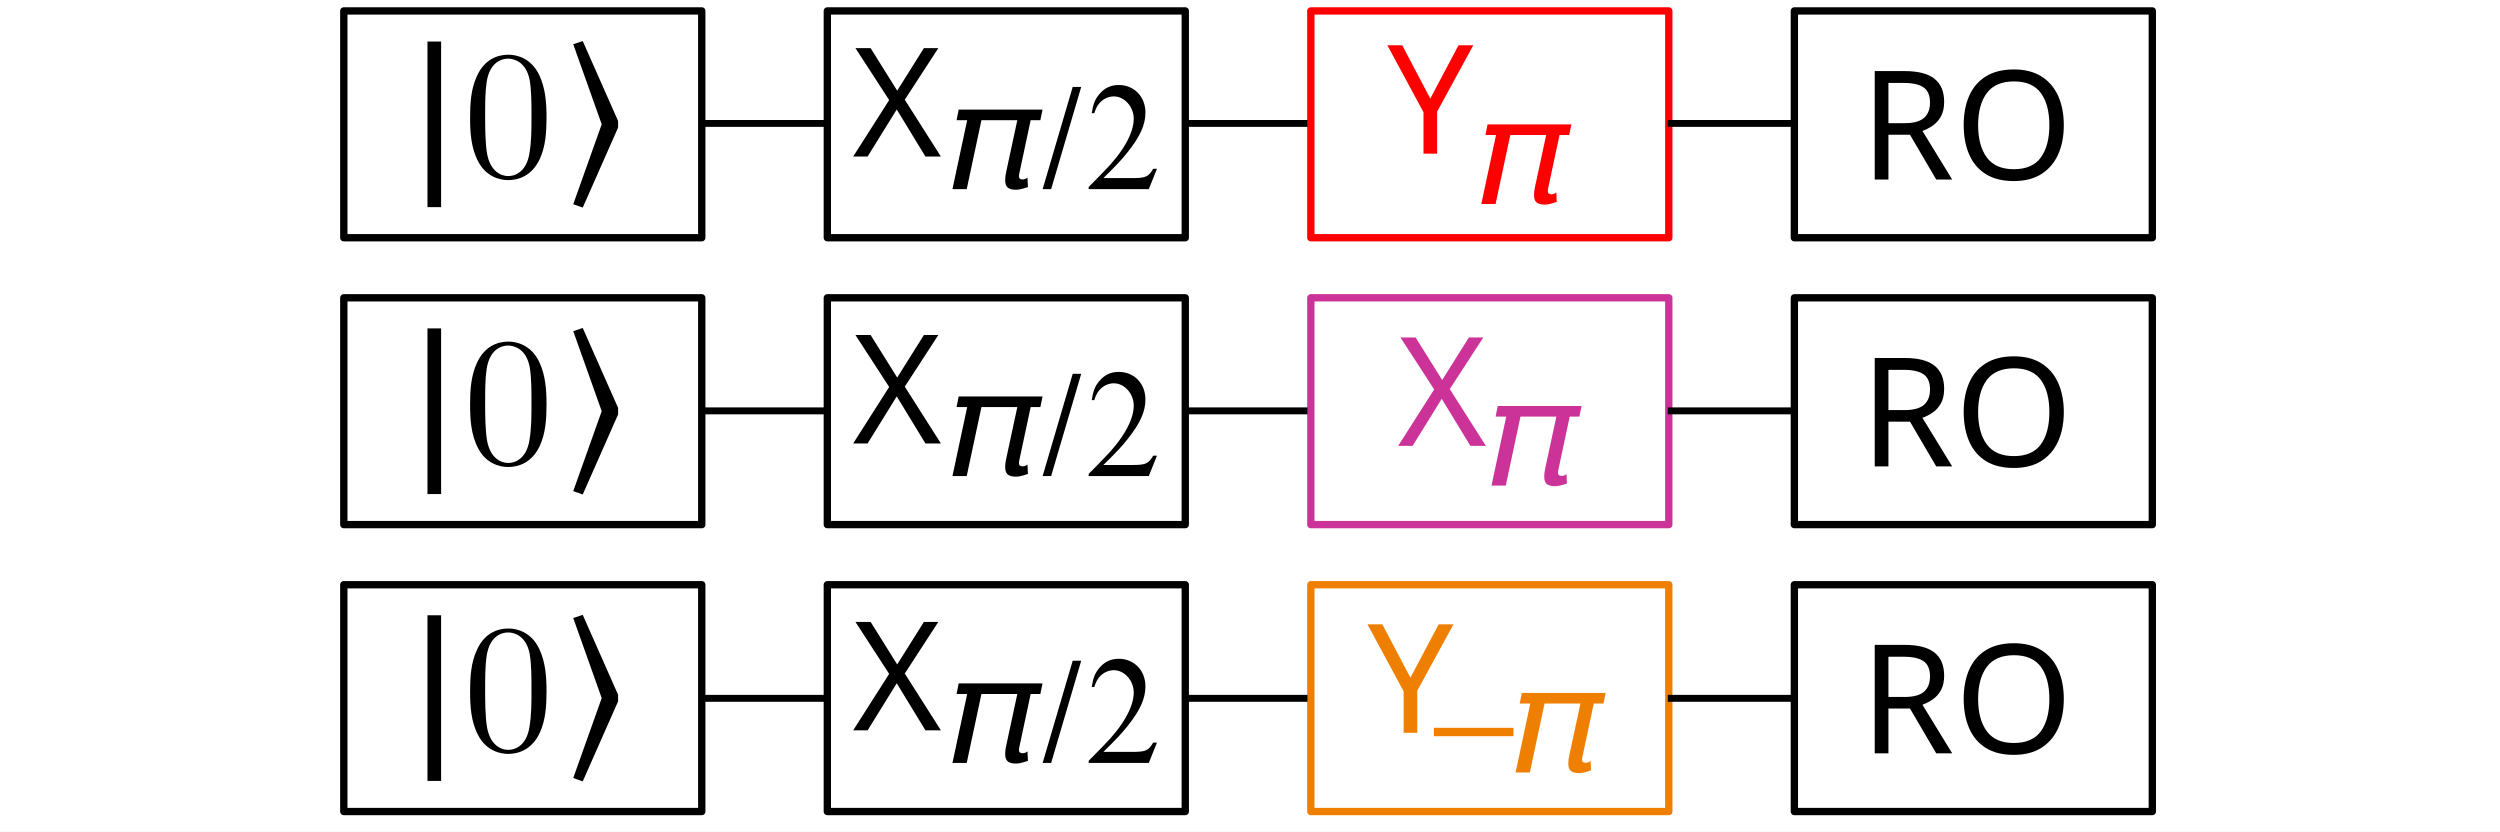
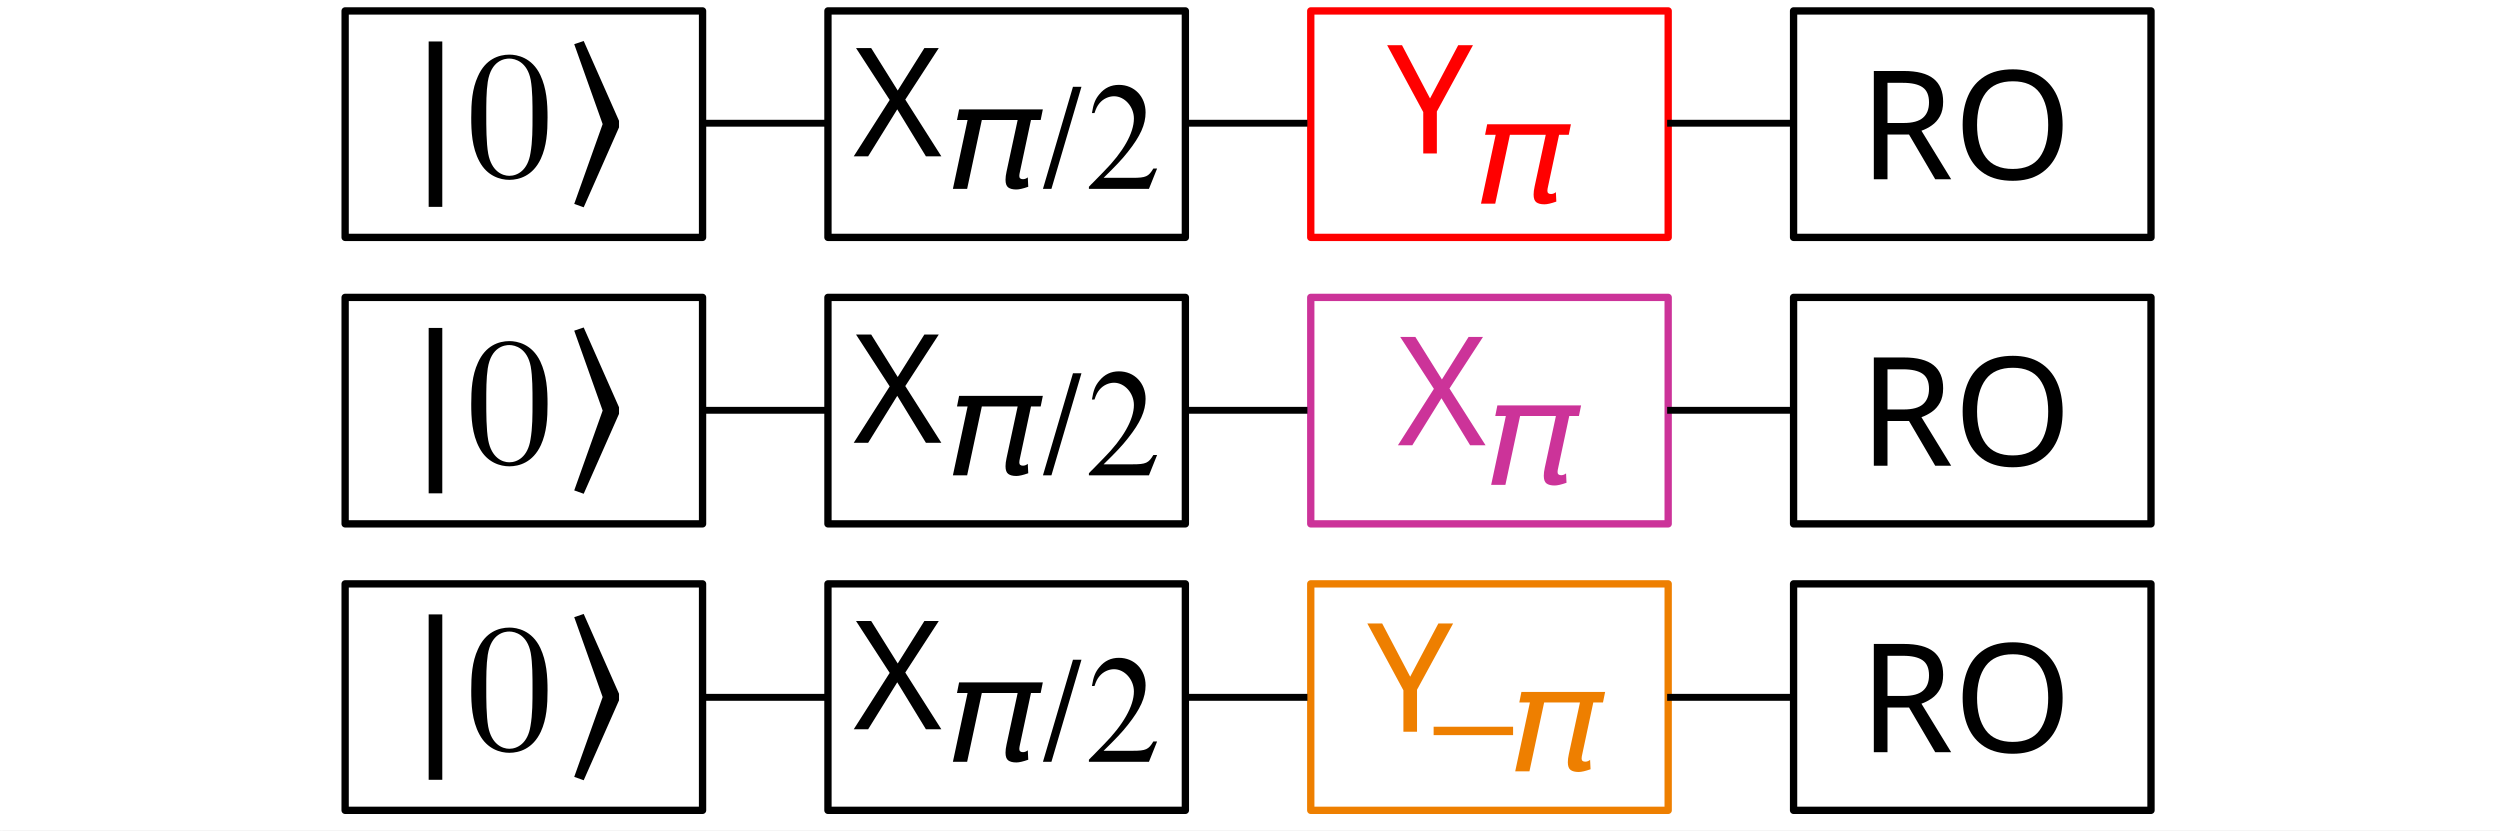
- <svg xmlns="http://www.w3.org/2000/svg" width="684.806" height="227.786" overflow="hidden" version="1.1" id="svg385" xml:space="preserve">
+ <svg xmlns="http://www.w3.org/2000/svg" viewBox="0 0 684.806 227.786" width="280" height="93" overflow="hidden" version="1.1" id="svg385" xml:space="preserve">
  <defs id="defs16">
    <clipPath id="clip1">
      <rect x="8" y="256" width="189" height="190" id="rect2" />
    </clipPath>
    <clipPath id="clip2">
      <rect x="8" y="256" width="189" height="190" id="rect3" />
    </clipPath>
    <clipPath id="clip3">
      <rect x="8" y="256" width="189" height="190" id="rect4" />
    </clipPath>
    <clipPath id="clip4">
      <rect x="565" y="255" width="191" height="190" id="rect5" />
    </clipPath>
    <clipPath id="clip5">
      <rect x="565" y="255" width="191" height="190" id="rect6" />
    </clipPath>
    <clipPath id="clip6">
      <rect x="565" y="255" width="191" height="190" id="rect7" />
    </clipPath>
    <clipPath id="clip7">
      <rect x="191" y="256" width="191" height="190" id="rect8" />
    </clipPath>
    <clipPath id="clip8">
      <rect x="191" y="256" width="191" height="190" id="rect9" />
    </clipPath>
    <clipPath id="clip9">
      <rect x="191" y="256" width="191" height="190" id="rect10" />
    </clipPath>
    <clipPath id="clip10">
      <rect x="378" y="255" width="190" height="190" id="rect11" />
    </clipPath>
    <clipPath id="clip11">
      <rect x="378" y="255" width="190" height="190" id="rect12" />
    </clipPath>
    <clipPath id="clip12">
      <rect x="378" y="255" width="190" height="190" id="rect13" />
    </clipPath>
    <clipPath id="clip13">
      <rect x="749" y="257" width="191" height="190" id="rect14" />
    </clipPath>
    <clipPath id="clip14">
      <rect x="749" y="257" width="191" height="190" id="rect15" />
    </clipPath>
    <clipPath id="clip15">
      <rect x="749" y="257" width="191" height="190" id="rect16" />
    </clipPath>
    <clipPath clipPathUnits="userSpaceOnUse" id="clipPath277">
      <g id="g278-6">
        <rect x="0" y="0" width="945" height="454" id="rect277" />
      </g>
    </clipPath>
    <clipPath clipPathUnits="userSpaceOnUse" id="clipPath278">
      <g id="g279-2">
        <rect x="0" y="0" width="945" height="454" id="rect278" />
      </g>
    </clipPath>
    <clipPath clipPathUnits="userSpaceOnUse" id="clipPath463">
      <g id="g464">
        <rect x="-0.155" y="-229.539" width="945" height="454" id="rect463" />
      </g>
    </clipPath>
    <clipPath clipPathUnits="userSpaceOnUse" id="clipPath464">
      <g id="g465">
        <rect x="-0.155" y="-229.539" width="945" height="454" id="rect464" />
      </g>
    </clipPath>
    <clipPath clipPathUnits="userSpaceOnUse" id="clipPath465">
      <g id="g466">
        <rect x="-0.155" y="-229.539" width="945" height="454" id="rect465" />
      </g>
    </clipPath>
    <clipPath clipPathUnits="userSpaceOnUse" id="clipPath466">
      <g id="g467">
        <rect x="-0.155" y="-229.539" width="945" height="454" id="rect466" />
      </g>
    </clipPath>
    <clipPath clipPathUnits="userSpaceOnUse" id="clipPath467">
      <g id="g468" transform="translate(0.1554963,229.5389)">
        <rect x="-0.155" y="-229.539" width="945" height="454" id="rect467" />
      </g>
    </clipPath>
    <clipPath clipPathUnits="userSpaceOnUse" id="clipPath468">
      <g id="g469">
        <rect x="-0.155" y="-229.539" width="945" height="454" id="rect468" />
      </g>
    </clipPath>
    <clipPath clipPathUnits="userSpaceOnUse" id="clipPath469">
      <g id="g470">
        <rect x="-0.155" y="-229.539" width="945" height="454" id="rect469" />
      </g>
    </clipPath>
    <clipPath clipPathUnits="userSpaceOnUse" id="clipPath470">
      <g id="g471">
        <rect x="-0.155" y="-229.539" width="945" height="454" id="rect470" />
      </g>
    </clipPath>
    <clipPath clipPathUnits="userSpaceOnUse" id="clipPath471">
      <g id="g472">
        <rect x="-0.155" y="-229.539" width="945" height="454" id="rect471" />
      </g>
    </clipPath>
    <clipPath clipPathUnits="userSpaceOnUse" id="clipPath472">
      <g id="g473">
        <rect x="-0.155" y="-229.539" width="945" height="454" id="rect472" />
      </g>
    </clipPath>
    <clipPath clipPathUnits="userSpaceOnUse" id="clipPath473">
      <g id="g474">
        <rect x="-0.155" y="-229.539" width="945" height="454" id="rect473" />
      </g>
    </clipPath>
    <clipPath clipPathUnits="userSpaceOnUse" id="clipPath474">
      <g id="g475">
        <rect x="-0.155" y="-229.539" width="945" height="454" id="rect474" />
      </g>
    </clipPath>
    <clipPath clipPathUnits="userSpaceOnUse" id="clipPath475">
      <g id="g476" transform="translate(0.1554963,229.5389)">
        <rect x="-0.155" y="-229.539" width="945" height="454" id="rect475" />
      </g>
    </clipPath>
    <clipPath clipPathUnits="userSpaceOnUse" id="clipPath476">
      <g id="g477" transform="translate(0.1554963,229.5389)">
        <rect x="-0.155" y="-229.539" width="945" height="454" id="rect476" />
      </g>
    </clipPath>
    <clipPath clipPathUnits="userSpaceOnUse" id="clipPath477">
      <g id="g478" transform="translate(0.1554963,229.5389)">
        <rect x="-0.155" y="-229.539" width="945" height="454" id="rect477" />
      </g>
    </clipPath>
    <clipPath clipPathUnits="userSpaceOnUse" id="clipPath478">
      <g id="g479" transform="translate(0.1554963,229.5389)">
        <rect x="-0.155" y="-229.539" width="945" height="454" id="rect478" />
      </g>
    </clipPath>
    <clipPath clipPathUnits="userSpaceOnUse" id="clipPath479">
      <g id="g480">
        <rect x="-0.155" y="-229.539" width="945" height="454" id="rect479" />
      </g>
    </clipPath>
    <clipPath clipPathUnits="userSpaceOnUse" id="clipPath480">
      <g id="g481">
        <rect x="-0.155" y="-229.539" width="945" height="454" id="rect480" />
      </g>
    </clipPath>
    <clipPath clipPathUnits="userSpaceOnUse" id="clipPath481">
      <g id="g482">
        <rect x="-0.155" y="-229.539" width="945" height="454" id="rect481" />
      </g>
    </clipPath>
    <clipPath clipPathUnits="userSpaceOnUse" id="clipPath482">
      <g id="g483">
        <rect x="-0.155" y="-229.539" width="945" height="454" id="rect482" />
      </g>
    </clipPath>
    <clipPath clipPathUnits="userSpaceOnUse" id="clipPath483">
      <g id="g484">
        <rect x="-0.155" y="-229.539" width="945" height="454" id="rect483" />
      </g>
    </clipPath>
    <clipPath clipPathUnits="userSpaceOnUse" id="clipPath484">
      <g id="g485">
        <rect x="-0.155" y="-229.539" width="945" height="454" id="rect484" />
      </g>
    </clipPath>
    <clipPath clipPathUnits="userSpaceOnUse" id="clipPath485">
      <g id="g486">
        <rect x="-0.155" y="-229.539" width="945" height="454" id="rect485" />
      </g>
    </clipPath>
    <style type="text/css" id="style1">*{stroke-linejoin: round; stroke-linecap: butt}</style>
    <path id="DejaVuSans-30" d="m 2034,4250 q -487,0 -733,-480 -245,-479 -245,-1442 0,-959 245,-1439 246,-480 733,-480 491,0 736,480 246,480 246,1439 0,963 -246,1442 -245,480 -736,480 z m 0,500 q 785,0 1199,-621 414,-620 414,-1801 0,-1178 -414,-1799 -414,-620 -1199,-620 -784,0 -1198,620 -414,621 -414,1799 0,1181 414,1801 414,621 1198,621 z" transform="scale(0.015625)" />
    <path id="DejaVuSans-2e" d="m 684,794 h 660 V 0 H 684 Z" transform="scale(0.015625)" />
    <path id="DejaVuSans-32" d="M 1228,531 H 3431 V 0 H 469 v 531 q 359,372 979,998 621,627 780,809 303,340 423,576 121,236 121,464 0,372 -261,606 -261,235 -680,235 -297,0 -627,-103 -329,-103 -704,-313 v 638 q 381,153 712,231 332,78 607,78 725,0 1156,-363 431,-362 431,-968 0,-288 -108,-546 -107,-257 -392,-607 -78,-91 -497,-524 Q 1991,1309 1228,531 Z" transform="scale(0.015625)" />
    <path id="DejaVuSans-51" d="m 2522,4238 q -688,0 -1093,-513 -404,-512 -404,-1397 0,-881 404,-1394 405,-512 1093,-512 687,0 1089,512 402,513 402,1394 0,885 -402,1397 -402,513 -1089,513 z M 3406,84 4238,-825 h -763 l -691,747 q -103,-6 -158,-9 -54,-4 -104,-4 -984,0 -1574,658 -589,658 -589,1761 0,1106 589,1764 590,658 1574,658 981,0 1568,-658 588,-658 588,-1764 0,-812 -327,-1391 Q 4025,359 3406,84 Z" transform="scale(0.015625)" />
    <path id="DejaVuSans-75" d="m 544,1381 v 2119 h 575 V 1403 q 0,-497 193,-746 194,-248 582,-248 465,0 735,297 271,297 271,810 v 1984 h 575 V 0 H 2900 V 538 Q 2691,219 2414,64 2138,-91 1772,-91 1169,-91 856,284 544,659 544,1381 Z m 1447,2203 z" transform="scale(0.015625)" />
    <path id="DejaVuSans-61" d="m 2194,1759 q -697,0 -966,-159 -269,-159 -269,-544 0,-306 202,-486 202,-179 548,-179 479,0 768,339 289,339 289,901 v 128 z m 1147,238 V 0 H 2766 V 531 Q 2569,213 2275,61 1981,-91 1556,-91 q -537,0 -855,302 -317,302 -317,808 0,590 395,890 396,300 1180,300 h 807 v 57 q 0,397 -261,614 -261,217 -733,217 -300,0 -585,-72 -284,-72 -546,-216 v 532 q 315,122 612,182 297,61 578,61 760,0 1135,-394 375,-393 375,-1193 z" transform="scale(0.015625)" />
    <path id="DejaVuSans-64" d="m 2906,2969 v 1894 h 575 V 0 H 2906 V 525 Q 2725,213 2448,61 2172,-91 1784,-91 1150,-91 751,415 353,922 353,1747 q 0,825 398,1331 399,506 1033,506 388,0 664,-152 277,-151 458,-463 z M 947,1747 q 0,-634 261,-995 261,-361 717,-361 456,0 718,361 263,361 263,995 0,634 -263,995 -262,361 -718,361 -456,0 -717,-361 -261,-361 -261,-995 z" transform="scale(0.015625)" />
    <path id="DejaVuSans-72" d="m 2631,2963 q -97,56 -211,82 -114,27 -251,27 -488,0 -749,-317 -261,-317 -261,-911 V 0 H 581 v 3500 h 578 v -544 q 182,319 472,473 291,155 707,155 59,0 131,-8 72,-7 159,-23 z" transform="scale(0.015625)" />
    <path id="DejaVuSans-74" d="M 1172,4494 V 3500 H 2356 V 3053 H 1172 V 1153 q 0,-428 117,-550 117,-122 477,-122 h 590 V 0 H 1766 Q 1100,0 847,248 594,497 594,1153 V 3053 H 172 v 447 h 422 v 994 z" transform="scale(0.015625)" />
    <path id="DejaVuSans-65" d="M 3597,1894 V 1613 H 953 q 38,-594 358,-905 320,-311 892,-311 331,0 642,81 311,81 618,244 V 178 Q 3153,47 2828,-22 2503,-91 2169,-91 1331,-91 842,396 353,884 353,1716 q 0,859 464,1363 464,505 1252,505 706,0 1117,-455 411,-454 411,-1235 z m -575,169 q -6,471 -264,752 -258,282 -683,282 -481,0 -770,-272 -289,-272 -333,-766 z" transform="scale(0.015625)" />
    <path id="DejaVuSans-20" transform="scale(0.015625)" d="" />
    <path id="DejaVuSans-73" d="m 2834,3397 v -544 q -243,125 -506,187 -262,63 -544,63 -428,0 -642,-131 -214,-131 -214,-394 0,-200 153,-314 153,-114 616,-217 l 197,-44 q 612,-131 870,-370 258,-239 258,-667 0,-488 -386,-773 Q 2250,-91 1575,-91 1294,-91 989,-36 684,19 347,128 v 594 q 319,-166 628,-249 309,-82 613,-82 406,0 624,139 219,139 219,392 0,234 -158,359 -157,125 -692,241 l -200,47 q -534,112 -772,345 -237,233 -237,639 0,494 350,762 350,269 994,269 318,0 599,-47 282,-46 519,-140 z" transform="scale(0.015625)" />
    <path id="DejaVuSans-63" d="m 3122,3366 v -538 q -244,135 -489,202 -245,67 -495,67 -560,0 -870,-355 -309,-354 -309,-995 0,-641 309,-996 310,-354 870,-354 250,0 495,67 245,67 489,202 V 134 Q 2881,22 2623,-34 2366,-91 2075,-91 1284,-91 818,406 353,903 353,1747 q 0,856 470,1346 471,491 1290,491 265,0 518,-55 253,-54 491,-163 z" transform="scale(0.015625)" />
    <path id="DejaVuSans-6c" d="m 603,4863 h 575 V 0 H 603 Z" transform="scale(0.015625)" />
    <path id="DejaVuSans-69" d="m 603,3500 h 575 V 0 H 603 Z m 0,1363 h 575 V 4134 H 603 Z" transform="scale(0.015625)" />
    <path id="DejaVuSans-6e" d="M 3513,2113 V 0 h -575 v 2094 q 0,497 -194,743 -194,247 -581,247 -466,0 -735,-297 -269,-296 -269,-809 V 0 H 581 v 3500 h 578 v -544 q 207,316 486,472 280,156 646,156 603,0 912,-373 310,-373 310,-1098 z" transform="scale(0.015625)" />
    <path id="DejaVuSans-67" d="m 2906,1791 q 0,625 -258,968 -257,344 -723,344 -462,0 -720,-344 -258,-343 -258,-968 0,-622 258,-966 258,-344 720,-344 466,0 723,344 258,344 258,966 z M 3481,434 q 0,-893 -397,-1329 -396,-436 -1215,-436 -303,0 -572,45 -269,45 -522,139 v 559 q 253,-137 500,-202 247,-66 503,-66 566,0 847,295 281,295 281,892 V 616 Q 2728,306 2450,153 2172,0 1784,0 1141,0 747,490 353,981 353,1791 q 0,812 394,1302 394,491 1037,491 388,0 666,-153 278,-153 456,-462 v 531 h 575 z" transform="scale(0.015625)" />
    <path id="DejaVuSans-66" d="m 2375,4863 v -479 h -550 q -309,0 -430,-125 -120,-125 -120,-450 v -309 h 947 V 3053 H 1275 V 0 H 697 V 3053 H 147 v 447 h 550 v 244 q 0,584 272,851 272,268 862,268 z" transform="scale(0.015625)" />
    <path id="DejaVuSans-6f" d="m 1959,3097 q -462,0 -731,-361 -269,-361 -269,-989 0,-628 267,-989 268,-361 733,-361 460,0 728,362 269,363 269,988 0,622 -269,986 -268,364 -728,364 z m 0,487 q 750,0 1178,-488 429,-487 429,-1349 Q 3566,888 3137,398 2709,-91 1959,-91 1206,-91 779,398 353,888 353,1747 q 0,862 426,1349 427,488 1180,488 z" transform="scale(0.015625)" />
    <path id="DejaVuSans-2c" d="m 750,794 h 659 V 256 L 897,-744 H 494 L 750,256 Z" transform="scale(0.015625)" />
    <path id="DejaVuSans-Oblique-3b2" d="M 872,216 572,-1331 H -6 l 934,4809 q 278,1425 1610,1425 1350,0 1121,-1203 Q 3503,2844 2894,2531 3713,2250 3553,1416 3272,-69 1759,-66 1097,-63 872,216 Z m 147,750 q 240,-544 856,-541 900,0 1091,981 172,882 -1291,813 l 103,531 q 1131,-19 1328,1000 135,688 -597,684 -818,0 -1006,-975 z" transform="scale(0.015625)" />
    <path id="DejaVuSans-34" d="M 2419,4116 825,1625 h 1594 z m -166,550 h 794 V 1625 h 666 V 1100 H 3047 V 0 H 2419 V 1100 H 313 v 609 z" transform="scale(0.015625)" />
    <path id="DejaVuSans-36" d="m 2113,2584 q -425,0 -674,-291 -248,-290 -248,-796 0,-503 248,-796 249,-292 674,-292 425,0 673,292 248,293 248,796 0,506 -248,796 -248,291 -673,291 z m 1253,1979 v -575 q -238,112 -480,171 -242,60 -480,60 -625,0 -955,-422 -329,-422 -376,-1275 184,272 462,417 279,145 613,145 703,0 1111,-427 408,-426 408,-1160 0,-719 -425,-1154 -425,-434 -1131,-434 -810,0 -1238,620 -428,621 -428,1799 0,1106 525,1764 525,658 1409,658 238,0 480,-47 242,-47 505,-140 z" transform="scale(0.015625)" />
    <path id="DejaVuSans-38" d="m 2034,2216 q -450,0 -708,-241 -257,-241 -257,-662 0,-422 257,-663 258,-241 708,-241 450,0 709,242 260,243 260,662 0,421 -258,662 -257,241 -711,241 z m -631,268 q -406,100 -633,378 -226,279 -226,679 0,559 398,884 399,325 1092,325 697,0 1094,-325 397,-325 397,-884 0,-400 -227,-679 -226,-278 -629,-378 456,-106 710,-416 255,-309 255,-755 Q 3634,634 3220,271 2806,-91 2034,-91 1263,-91 848,271 434,634 434,1313 q 0,446 256,755 257,310 713,416 z m -231,997 q 0,-362 226,-565 227,-203 636,-203 407,0 636,203 230,203 230,565 0,363 -230,566 -229,203 -636,203 -409,0 -636,-203 -226,-203 -226,-566 z" transform="scale(0.015625)" />
    <path id="DejaVuSans-31" d="M 794,531 H 1825 V 4091 L 703,3866 v 575 l 1116,225 h 631 V 531 H 3481 V 0 H 794 Z" transform="scale(0.015625)" />
    <path id="DejaVuSans-7c" d="M 1344,4891 V -1509 H 813 v 6400 z" transform="scale(0.015625)" />
    <path id="DejaVuSans-Oblique-65" d="m 3078,2063 q 10,50 14,103 5,53 5,106 0,381 -224,603 -223,222 -607,222 -428,0 -757,-271 -328,-270 -496,-767 z m 500,-450 H 903 q -19,-119 -25,-188 -6,-69 -6,-119 0,-434 267,-672 267,-237 755,-237 375,0 709,84 335,85 622,247 L 3116,159 Q 2806,34 2476,-28 2147,-91 1806,-91 1078,-91 686,257 294,606 294,1247 q 0,547 195,1017 195,470 574,839 243,231 579,356 336,125 714,125 594,0 945,-356 352,-356 352,-956 0,-144 -19,-308 -18,-164 -56,-351 z" transform="scale(0.015625)" />
    <path id="DejaVuSans-27e9" d="M 1925,2006 1044,-844 H 513 l 881,2850 -881,2850 h 531 z" transform="scale(0.015625)" />
    <path id="DejaVuSans-2d" d="M 313,2009 H 1997 V 1497 H 313 Z" transform="scale(0.015625)" />
    <path id="DejaVuSans-53" d="m 3425,4513 v -616 q -359,172 -678,256 -319,85 -616,85 -515,0 -795,-200 -280,-200 -280,-569 0,-310 186,-468 186,-157 705,-254 l 381,-78 q 706,-135 1042,-474 336,-339 336,-907 0,-679 -455,-1029 -454,-350 -1332,-350 -331,0 -705,75 -373,75 -773,222 v 650 q 384,-215 753,-325 369,-109 725,-109 540,0 834,212 294,213 294,607 0,343 -211,537 -211,194 -692,291 l -385,75 q -706,140 -1022,440 -315,300 -315,835 0,619 436,975 436,356 1201,356 329,0 669,-60 341,-59 697,-177 z" transform="scale(0.015625)" />
    <path id="DejaVuSans-50" d="M 1259,4147 V 2394 h 794 q 441,0 681,228 241,228 241,650 0,419 -241,647 -240,228 -681,228 z m -631,519 h 1425 q 785,0 1186,-355 402,-355 402,-1039 0,-691 -402,-1044 -401,-353 -1186,-353 H 1259 V 0 H 628 Z" transform="scale(0.015625)" />
    <path id="DejaVuSans-70" d="M 1159,525 V -1331 H 581 v 4831 h 578 v -531 q 182,312 458,463 277,152 661,152 638,0 1036,-506 399,-506 399,-1331 0,-825 -399,-1332 -398,-506 -1036,-506 -384,0 -661,152 -276,152 -458,464 z m 1957,1222 q 0,634 -261,995 -261,361 -717,361 -457,0 -718,-361 -261,-361 -261,-995 0,-634 261,-995 261,-361 718,-361 456,0 717,361 261,361 261,995 z" transform="scale(0.015625)" />
    <path id="DejaVuSans-44" d="M 1259,4147 V 519 h 763 q 966,0 1414,437 448,438 448,1382 0,937 -448,1373 -448,436 -1414,436 z m -631,519 h 1297 q 1356,0 1990,-564 635,-564 635,-1764 Q 4550,1131 3912,565 3275,0 1925,0 H 628 Z" transform="scale(0.015625)" />
    <path id="DejaVuSans-52" d="m 2841,2188 q 203,-69 395,-294 192,-225 386,-619 L 4263,0 h -679 l -596,1197 q -232,469 -449,622 -217,153 -592,153 H 1259 V 0 H 628 v 4666 h 1425 q 800,0 1194,-335 394,-334 394,-1009 0,-441 -205,-732 -205,-290 -595,-402 z M 1259,4147 V 2491 h 794 q 456,0 689,211 233,211 233,620 0,409 -233,617 -233,208 -689,208 z" transform="scale(0.015625)" />
    <path id="DejaVuSans-41" d="M 2188,4044 1331,1722 h 1716 z m -357,622 h 716 L 4325,0 H 3669 L 3244,1197 H 1141 L 716,0 H 50 Z" transform="scale(0.015625)" />
    <path id="DejaVuSans-47" d="M 3809,666 V 1919 H 2778 v 519 H 4434 V 434 Q 4069,175 3628,42 3188,-91 2688,-91 1594,-91 976,548 359,1188 359,2328 q 0,1144 617,1783 618,639 1712,639 456,0 867,-113 411,-112 758,-331 v -672 q -350,297 -744,447 -394,150 -828,150 -857,0 -1287,-478 -429,-478 -429,-1425 0,-944 429,-1422 430,-478 1287,-478 334,0 596,58 263,58 472,180 z" transform="scale(0.015625)" />
    <path id="DejaVuSans-43" d="m 4122,4306 v -665 q -319,297 -680,443 -361,147 -767,147 -800,0 -1225,-489 -425,-489 -425,-1414 0,-922 425,-1411 425,-489 1225,-489 406,0 767,147 361,147 680,444 V 359 Q 3791,134 3420,21 3050,-91 2638,-91 1578,-91 968,557 359,1206 359,2328 q 0,1125 609,1773 610,649 1670,649 418,0 788,-111 371,-111 696,-333 z" transform="scale(0.015625)" />
    <path id="DejaVuSans-62" d="m 3116,1747 q 0,634 -261,995 -261,361 -717,361 -457,0 -718,-361 -261,-361 -261,-995 0,-634 261,-995 261,-361 718,-361 456,0 717,361 261,361 261,995 z M 1159,2969 q 182,312 458,463 277,152 661,152 638,0 1036,-506 399,-506 399,-1331 Q 3713,922 3314,415 2916,-91 2278,-91 1894,-91 1617,61 1341,213 1159,525 V 0 H 581 v 4863 h 578 z" transform="scale(0.015625)" />
    <clipPath id="p018299844a">
      <rect x="2.088" y="1.512" width="204.624" height="148.176" id="rect93" />
    </clipPath>
  </defs>
  <g id="layer6" transform="translate(-130.6281,-20.14429)">
    <path style="fill:#ff0000;stroke:#ff0000;stroke-width:0.605" id="path258-8" transform="matrix(2.382346,0,0,2.382346,-408.2666,21.53035)" d="m 126.645,93.602 c 0,0.354 -0.287,0.64 -0.64,0.64 -0.354,0 -0.64,-0.287 -0.64,-0.64 0,-0.354 0.287,-0.64 0.64,-0.64 0.354,0 0.64,0.287 0.64,0.64 z" />
  </g>
  <g id="layer7" transform="translate(-130.6281,-20.14429)">
    <rect x="130.35" y="20.099" width="686.623" height="229.285" fill="none" stroke="#000000" stroke-linecap="round" stroke-linejoin="round" stroke-width="1.036" id="rect432-7" style="fill:#ffffff;stroke:#ffffff;stroke-linecap:butt;stroke-linejoin:round" />
  </g>
  <g id="layer8" transform="translate(-130.6281,-20.14429)">
    <text xml:space="preserve" style="font-style:normal;font-variant:normal;font-weight:normal;font-stretch:normal;font-size:17.333px;line-height:0.7;font-family:Symbol;-inkscape-font-specification:'Symbol, Normal';font-variant-ligatures:normal;font-variant-caps:normal;font-variant-numeric:normal;font-variant-east-asian:normal;fill:#000000;stroke:none;stroke-width:2" x="305.825" y="71.845" id="text4">
      <tspan id="tspan3" x="305.825" y="71.845" />
    </text>
    <g id="g125" transform="translate(-12.98435)">
      <g id="g9" transform="translate(210.1251,-8.731217)">
        <g id="g7-2" transform="matrix(0.403509,0,0,0.403509,-820.73,-430.9104)" style="fill:#000000">
          <g id="g3-3" style="fill:#000000">
            <g id="g2-7" style="fill:#000000">
              <path d="m 1992.18,1004.54 h 9.26 v 111.98 h -9.26 z m 105.4,-0.3 24.01,54.03 v 4.45 l -24.01,54.1 -6.44,-2.29 19.32,-54.03 -19.32,-54.1 z" fill="#000000" fill-rule="evenodd" fill-opacity="1" transform="matrix(1,0,0,1.00421,167.153,158.875)" id="path1-7" style="fill:#000000" />
              <text fill="#000000" fill-opacity="1" font-family="'Cambria Math', 'Cambria Math_MSFontService', sans-serif" font-style="normal" font-variant="normal" font-weight="400" font-stretch="normal" font-size="36px" text-anchor="start" direction="ltr" writing-mode="lr-tb" unicode-bidi="normal" text-decoration="none" transform="matrix(3.42308,0,0,3.4375,2183.46,1259)" id="text1-65" style="text-decoration:none;text-decoration-line:none;fill:#000000">0</text>
            </g>
          </g>
        </g>
        <rect style="fill:none;stroke:#000000;stroke-width:2.01" id="rect21-1" width="98.049" height="62.126" x="27.665" y="31.869" />
      </g>
      <g id="g11" transform="translate(231.6785,-10.86713)">
        <g id="g19" transform="translate(-1.52785,2.850573)" style="fill:#ff0000">
          <text xml:space="preserve" style="font-style:normal;font-variant:normal;font-weight:normal;font-stretch:normal;font-size:41.589px;line-height:0.7;font-family:Sans;-inkscape-font-specification:Sans;font-variant-ligatures:normal;font-variant-caps:normal;font-variant-numeric:normal;font-variant-east-asian:normal;fill:#ff0000;stroke:none;stroke-width:4.799" x="293.485" y="70.257" id="text2-4">
            <tspan id="tspan2-7" x="293.485" y="70.257" style="font-style:normal;font-variant:normal;font-weight:normal;font-stretch:normal;font-size:41.589px;font-family:Sans;-inkscape-font-specification:Sans;font-variant-ligatures:normal;font-variant-caps:normal;font-variant-numeric:normal;font-variant-east-asian:normal;fill:#ff0000;stroke-width:4.799">Y</tspan>
          </text>
          <text xml:space="preserve" style="font-style:normal;font-variant:normal;font-weight:normal;font-stretch:normal;font-size:41.589px;line-height:0.7;font-family:Symbol;-inkscape-font-specification:'Symbol, Normal';font-variant-ligatures:normal;font-variant-caps:normal;font-variant-numeric:normal;font-variant-east-asian:normal;fill:#ff0000;stroke:none;stroke-width:4.799" x="319.227" y="84.041" id="text5-6">
            <tspan id="tspan4-6" x="319.227" y="84.041" style="fill:#ff0000;stroke-width:4.799">𝜋</tspan>
          </text>
        </g>
        <rect style="fill:none;stroke:#ff0000;stroke-width:2.01" id="rect21-1-7" width="98.049" height="62.126" x="271.005" y="34.005" />
      </g>
      <g id="g1" transform="translate(-188.2341,67.50287)">
        <g id="g20" transform="translate(421.177,-51.3301)" style="fill:#cc3399">
          <text xml:space="preserve" style="font-style:normal;font-variant:normal;font-weight:normal;font-stretch:normal;font-size:41.589px;line-height:0.7;font-family:Sans;-inkscape-font-specification:Sans;font-variant-ligatures:normal;font-variant-caps:normal;font-variant-numeric:normal;font-variant-east-asian:normal;fill:#cc3399;stroke:none;stroke-width:4.799" x="293.485" y="126.111" id="text2-4-0">
            <tspan id="tspan2-7-2" x="293.485" y="126.111" style="font-style:normal;font-variant:normal;font-weight:normal;font-stretch:normal;font-size:41.589px;font-family:Sans;-inkscape-font-specification:Sans;font-variant-ligatures:normal;font-variant-caps:normal;font-variant-numeric:normal;font-variant-east-asian:normal;fill:#cc3399;stroke-width:4.799">X</tspan>
          </text>
          <text xml:space="preserve" style="font-style:normal;font-variant:normal;font-weight:normal;font-stretch:normal;font-size:41.589px;line-height:0.7;font-family:Symbol;-inkscape-font-specification:'Symbol, Normal';font-variant-ligatures:normal;font-variant-caps:normal;font-variant-numeric:normal;font-variant-east-asian:normal;fill:#cc3399;stroke:none;stroke-width:4.799" x="319.227" y="136.983" id="text5-6-6">
            <tspan id="tspan4-6-6" x="319.227" y="136.983" style="fill:#cc3399;stroke-width:4.799">𝜋</tspan>
          </text>
        </g>
        <rect style="fill:none;stroke:#cc3399;stroke-width:2.01" id="rect21-1-7-4" width="98.049" height="62.126" x="690.917" y="34.222" />
      </g>
      <g id="g8" transform="translate(-169.2341,59.30763)">
        <g id="g21" transform="translate(393.942,-25.46012)" style="fill:#ee7f00">
          <text xml:space="preserve" style="font-style:normal;font-variant:normal;font-weight:normal;font-stretch:normal;font-size:41.589px;line-height:0.7;font-family:Sans;-inkscape-font-specification:Sans;font-variant-ligatures:normal;font-variant-caps:normal;font-variant-numeric:normal;font-variant-east-asian:normal;fill:#ee7f00;stroke:none;stroke-width:4.799" x="293.485" y="187.024" id="text2-4-8">
            <tspan id="tspan2-7-7" x="293.485" y="187.024" style="font-style:normal;font-variant:normal;font-weight:normal;font-stretch:normal;font-size:41.589px;font-family:Sans;-inkscape-font-specification:Sans;font-variant-ligatures:normal;font-variant-caps:normal;font-variant-numeric:normal;font-variant-east-asian:normal;fill:#ee7f00;stroke-width:4.799">Y</tspan>
          </text>
          <text xml:space="preserve" style="font-style:normal;font-variant:normal;font-weight:normal;font-stretch:normal;font-size:41.589px;line-height:0.7;font-family:Symbol;-inkscape-font-specification:'Symbol, Normal';font-variant-ligatures:normal;font-variant-caps:normal;font-variant-numeric:normal;font-variant-east-asian:normal;fill:#ee7f00;stroke:none;stroke-width:4.799" x="311.227" y="197.895" id="text5-6-37">
            <tspan id="tspan4-6-65" x="311.227" y="197.895" style="fill:#ee7f00;stroke-width:4.799">-𝜋</tspan>
          </text>
        </g>
        <rect style="fill:none;stroke:#ee7f00;stroke-width:2.01" id="rect21-1-7-8" width="98.049" height="62.126" x="671.917" y="121.005" />
        <path style="fill:none;stroke:#000000;stroke-width:1.89" d="m 504.767,-5.356 h 34.326" id="path65" />
        <path style="fill:none;stroke:#000000;stroke-width:1.89" d="m 504.767,73.386 h 34.326" id="path65-7" />
        <path style="fill:none;stroke:#000000;stroke-width:1.89" d="m 504.767,152.129 h 34.326" id="path65-1" />
        <path style="fill:none;stroke:#000000;stroke-width:1.89" d="m 636.68,152.129 h 34.326" id="path65-5" />
        <path style="fill:none;stroke:#000000;stroke-width:1.89" d="m 636.68,73.386 h 34.326" id="path65-9" />
        <path style="fill:none;stroke:#000000;stroke-width:1.89" d="m 636.68,-5.356 h 34.326" id="path65-93" />
        <path style="fill:none;stroke:#000000;stroke-width:1.89" d="m 769.68,-5.356 h 34.326" id="path65-77" />
        <path style="fill:none;stroke:#000000;stroke-width:1.89" d="m 769.68,73.386 h 34.326" id="path65-2" />
        <path style="fill:none;stroke:#000000;stroke-width:1.89" d="m 769.68,152.129 h 34.326" id="path65-6" />
      </g>
      <g id="g12" transform="translate(210.1251,-9.867133)">
        <text xml:space="preserve" style="font-style:normal;font-variant:normal;font-weight:normal;font-stretch:normal;font-size:41.589px;line-height:0.7;font-family:Sans;-inkscape-font-specification:Sans;font-variant-ligatures:normal;font-variant-caps:normal;font-variant-numeric:normal;font-variant-east-asian:normal;fill:#000000;stroke:none;stroke-width:4.799" x="442.99" y="79.187" id="text2-8">
          <tspan id="tspan2-0" x="442.99" y="79.187" style="font-style:normal;font-variant:normal;font-weight:normal;font-stretch:normal;font-size:41.589px;font-family:Sans;-inkscape-font-specification:Sans;font-variant-ligatures:normal;font-variant-caps:normal;font-variant-numeric:normal;font-variant-east-asian:normal;fill:#000000;stroke-width:4.799">RO</tspan>
        </text>
        <rect style="fill:none;stroke:#000000;stroke-width:2.01" id="rect21-1-9" width="98.049" height="62.126" x="425.005" y="33.005" />
      </g>
      <g id="g10" transform="translate(212.931,-13.29431)">
        <g id="g18" transform="translate(-0.7312619,3.618625)">
          <text xml:space="preserve" style="font-style:normal;font-variant:normal;font-weight:normal;font-stretch:normal;font-size:41.589px;line-height:0.7;font-family:Sans;-inkscape-font-specification:Sans;font-variant-ligatures:normal;font-variant-caps:normal;font-variant-numeric:normal;font-variant-east-asian:normal;fill:#000000;stroke:none;stroke-width:4.799" x="164.942" y="72.702" id="text2">
            <tspan id="tspan2" x="164.942" y="72.702" style="font-style:normal;font-variant:normal;font-weight:normal;font-stretch:normal;font-size:41.589px;font-family:Sans;-inkscape-font-specification:Sans;font-variant-ligatures:normal;font-variant-caps:normal;font-variant-numeric:normal;font-variant-east-asian:normal;fill:#000000;stroke-width:4.799">X</tspan>
          </text>
          <text xml:space="preserve" style="font-style:normal;font-variant:normal;font-weight:normal;font-stretch:normal;font-size:41.589px;line-height:0.7;font-family:Symbol;-inkscape-font-specification:'Symbol, Normal';font-variant-ligatures:normal;font-variant-caps:normal;font-variant-numeric:normal;font-variant-east-asian:normal;fill:#000000;stroke:none;stroke-width:4.799" x="192.312" y="81.633" id="text5">
            <tspan id="tspan4" x="192.312" y="81.633" style="fill:#000000;stroke-width:4.799">𝜋/2</tspan>
          </text>
        </g>
        <rect style="fill:none;stroke:#000000;stroke-width:2.01" id="rect21-1-4" width="98.049" height="62.126" x="157.306" y="36.432" />
      </g>
      <g id="g9-7" transform="translate(210.1251,69.85616)">
        <g id="g7-2-3" transform="matrix(0.403509,0,0,0.403509,-820.73,-430.9104)" style="fill:#000000">
          <g id="g3-3-7" style="fill:#000000">
            <g id="g2-7-9" style="fill:#000000">
              <path d="m 1992.18,1004.54 h 9.26 v 111.98 h -9.26 z m 105.4,-0.3 24.01,54.03 v 4.45 l -24.01,54.1 -6.44,-2.29 19.32,-54.03 -19.32,-54.1 z" fill="#000000" fill-rule="evenodd" fill-opacity="1" transform="matrix(1,0,0,1.00421,167.153,158.875)" id="path1-7-0" style="fill:#000000" />
              <text fill="#000000" fill-opacity="1" font-family="'Cambria Math', 'Cambria Math_MSFontService', sans-serif" font-style="normal" font-variant="normal" font-weight="400" font-stretch="normal" font-size="36px" text-anchor="start" direction="ltr" writing-mode="lr-tb" unicode-bidi="normal" text-decoration="none" transform="matrix(3.42308,0,0,3.4375,2183.46,1259)" id="text1-65-2" style="text-decoration:none;text-decoration-line:none;fill:#000000">0</text>
            </g>
          </g>
        </g>
        <rect style="fill:none;stroke:#000000;stroke-width:2.01" id="rect21-1-3" width="98.049" height="62.126" x="27.665" y="31.869" />
      </g>
      <g id="g12-5" transform="translate(210.1251,68.72025)">
        <text xml:space="preserve" style="font-style:normal;font-variant:normal;font-weight:normal;font-stretch:normal;font-size:41.589px;line-height:0.7;font-family:Sans;-inkscape-font-specification:Sans;font-variant-ligatures:normal;font-variant-caps:normal;font-variant-numeric:normal;font-variant-east-asian:normal;fill:#000000;stroke:none;stroke-width:4.799" x="442.99" y="79.187" id="text2-8-7">
          <tspan id="tspan2-0-6" x="442.99" y="79.187" style="font-style:normal;font-variant:normal;font-weight:normal;font-stretch:normal;font-size:41.589px;font-family:Sans;-inkscape-font-specification:Sans;font-variant-ligatures:normal;font-variant-caps:normal;font-variant-numeric:normal;font-variant-east-asian:normal;fill:#000000;stroke-width:4.799">RO</tspan>
        </text>
        <rect style="fill:none;stroke:#000000;stroke-width:2.01" id="rect21-1-9-2" width="98.049" height="62.126" x="425.005" y="33.005" />
      </g>
      <g id="g10-7" transform="translate(212.931,65.29307)">
        <g id="g18-0" transform="translate(-0.7312619,3.618625)">
          <text xml:space="preserve" style="font-style:normal;font-variant:normal;font-weight:normal;font-stretch:normal;font-size:41.589px;line-height:0.7;font-family:Sans;-inkscape-font-specification:Sans;font-variant-ligatures:normal;font-variant-caps:normal;font-variant-numeric:normal;font-variant-east-asian:normal;fill:#000000;stroke:none;stroke-width:4.799" x="164.942" y="72.702" id="text2-3">
            <tspan id="tspan2-9" x="164.942" y="72.702" style="font-style:normal;font-variant:normal;font-weight:normal;font-stretch:normal;font-size:41.589px;font-family:Sans;-inkscape-font-specification:Sans;font-variant-ligatures:normal;font-variant-caps:normal;font-variant-numeric:normal;font-variant-east-asian:normal;fill:#000000;stroke-width:4.799">X</tspan>
          </text>
          <text xml:space="preserve" style="font-style:normal;font-variant:normal;font-weight:normal;font-stretch:normal;font-size:41.589px;line-height:0.7;font-family:Symbol;-inkscape-font-specification:'Symbol, Normal';font-variant-ligatures:normal;font-variant-caps:normal;font-variant-numeric:normal;font-variant-east-asian:normal;fill:#000000;stroke:none;stroke-width:4.799" x="192.312" y="81.633" id="text5-9">
            <tspan id="tspan4-9" x="192.312" y="81.633" style="fill:#000000;stroke-width:4.799">𝜋/2</tspan>
          </text>
        </g>
        <rect style="fill:none;stroke:#000000;stroke-width:2.01" id="rect21-1-4-1" width="98.049" height="62.126" x="157.306" y="36.432" />
      </g>
      <g id="g9-8" transform="translate(210.1251,148.4435)">
        <g id="g7-2-1" transform="matrix(0.403509,0,0,0.403509,-820.73,-430.9104)" style="fill:#000000">
          <g id="g3-3-5" style="fill:#000000">
            <g id="g2-7-3" style="fill:#000000">
              <path d="m 1992.18,1004.54 h 9.26 v 111.98 h -9.26 z m 105.4,-0.3 24.01,54.03 v 4.45 l -24.01,54.1 -6.44,-2.29 19.32,-54.03 -19.32,-54.1 z" fill="#000000" fill-rule="evenodd" fill-opacity="1" transform="matrix(1,0,0,1.00421,167.153,158.875)" id="path1-7-5" style="fill:#000000" />
              <text fill="#000000" fill-opacity="1" font-family="'Cambria Math', 'Cambria Math_MSFontService', sans-serif" font-style="normal" font-variant="normal" font-weight="400" font-stretch="normal" font-size="36px" text-anchor="start" direction="ltr" writing-mode="lr-tb" unicode-bidi="normal" text-decoration="none" transform="matrix(3.42308,0,0,3.4375,2183.46,1259)" id="text1-65-4" style="text-decoration:none;text-decoration-line:none;fill:#000000">0</text>
            </g>
          </g>
        </g>
        <rect style="fill:none;stroke:#000000;stroke-width:2.01" id="rect21-1-36" width="98.049" height="62.126" x="27.665" y="31.869" />
      </g>
      <g id="g12-54" transform="translate(210.1251,147.3076)">
        <text xml:space="preserve" style="font-style:normal;font-variant:normal;font-weight:normal;font-stretch:normal;font-size:41.589px;line-height:0.7;font-family:Sans;-inkscape-font-specification:Sans;font-variant-ligatures:normal;font-variant-caps:normal;font-variant-numeric:normal;font-variant-east-asian:normal;fill:#000000;stroke:none;stroke-width:4.799" x="442.99" y="79.187" id="text2-8-1">
          <tspan id="tspan2-0-8" x="442.99" y="79.187" style="font-style:normal;font-variant:normal;font-weight:normal;font-stretch:normal;font-size:41.589px;font-family:Sans;-inkscape-font-specification:Sans;font-variant-ligatures:normal;font-variant-caps:normal;font-variant-numeric:normal;font-variant-east-asian:normal;fill:#000000;stroke-width:4.799">RO</tspan>
        </text>
        <rect style="fill:none;stroke:#000000;stroke-width:2.01" id="rect21-1-9-8" width="98.049" height="62.126" x="425.005" y="33.005" />
      </g>
      <g id="g10-3" transform="translate(212.931,143.8804)">
        <g id="g18-5" transform="translate(-0.7312619,3.618625)">
          <text xml:space="preserve" style="font-style:normal;font-variant:normal;font-weight:normal;font-stretch:normal;font-size:41.589px;line-height:0.7;font-family:Sans;-inkscape-font-specification:Sans;font-variant-ligatures:normal;font-variant-caps:normal;font-variant-numeric:normal;font-variant-east-asian:normal;fill:#000000;stroke:none;stroke-width:4.799" x="164.942" y="72.702" id="text2-2">
            <tspan id="tspan2-2" x="164.942" y="72.702" style="font-style:normal;font-variant:normal;font-weight:normal;font-stretch:normal;font-size:41.589px;font-family:Sans;-inkscape-font-specification:Sans;font-variant-ligatures:normal;font-variant-caps:normal;font-variant-numeric:normal;font-variant-east-asian:normal;fill:#000000;stroke-width:4.799">X</tspan>
          </text>
          <text xml:space="preserve" style="font-style:normal;font-variant:normal;font-weight:normal;font-stretch:normal;font-size:41.589px;line-height:0.7;font-family:Symbol;-inkscape-font-specification:'Symbol, Normal';font-variant-ligatures:normal;font-variant-caps:normal;font-variant-numeric:normal;font-variant-east-asian:normal;fill:#000000;stroke:none;stroke-width:4.799" x="192.312" y="81.633" id="text5-66">
            <tspan id="tspan4-7" x="192.312" y="81.633" style="fill:#000000;stroke-width:4.799">𝜋/2</tspan>
          </text>
        </g>
        <rect style="fill:none;stroke:#000000;stroke-width:2.01" id="rect21-1-4-8" width="98.049" height="62.126" x="157.306" y="36.432" />
      </g>
    </g>
  </g>
</svg>
